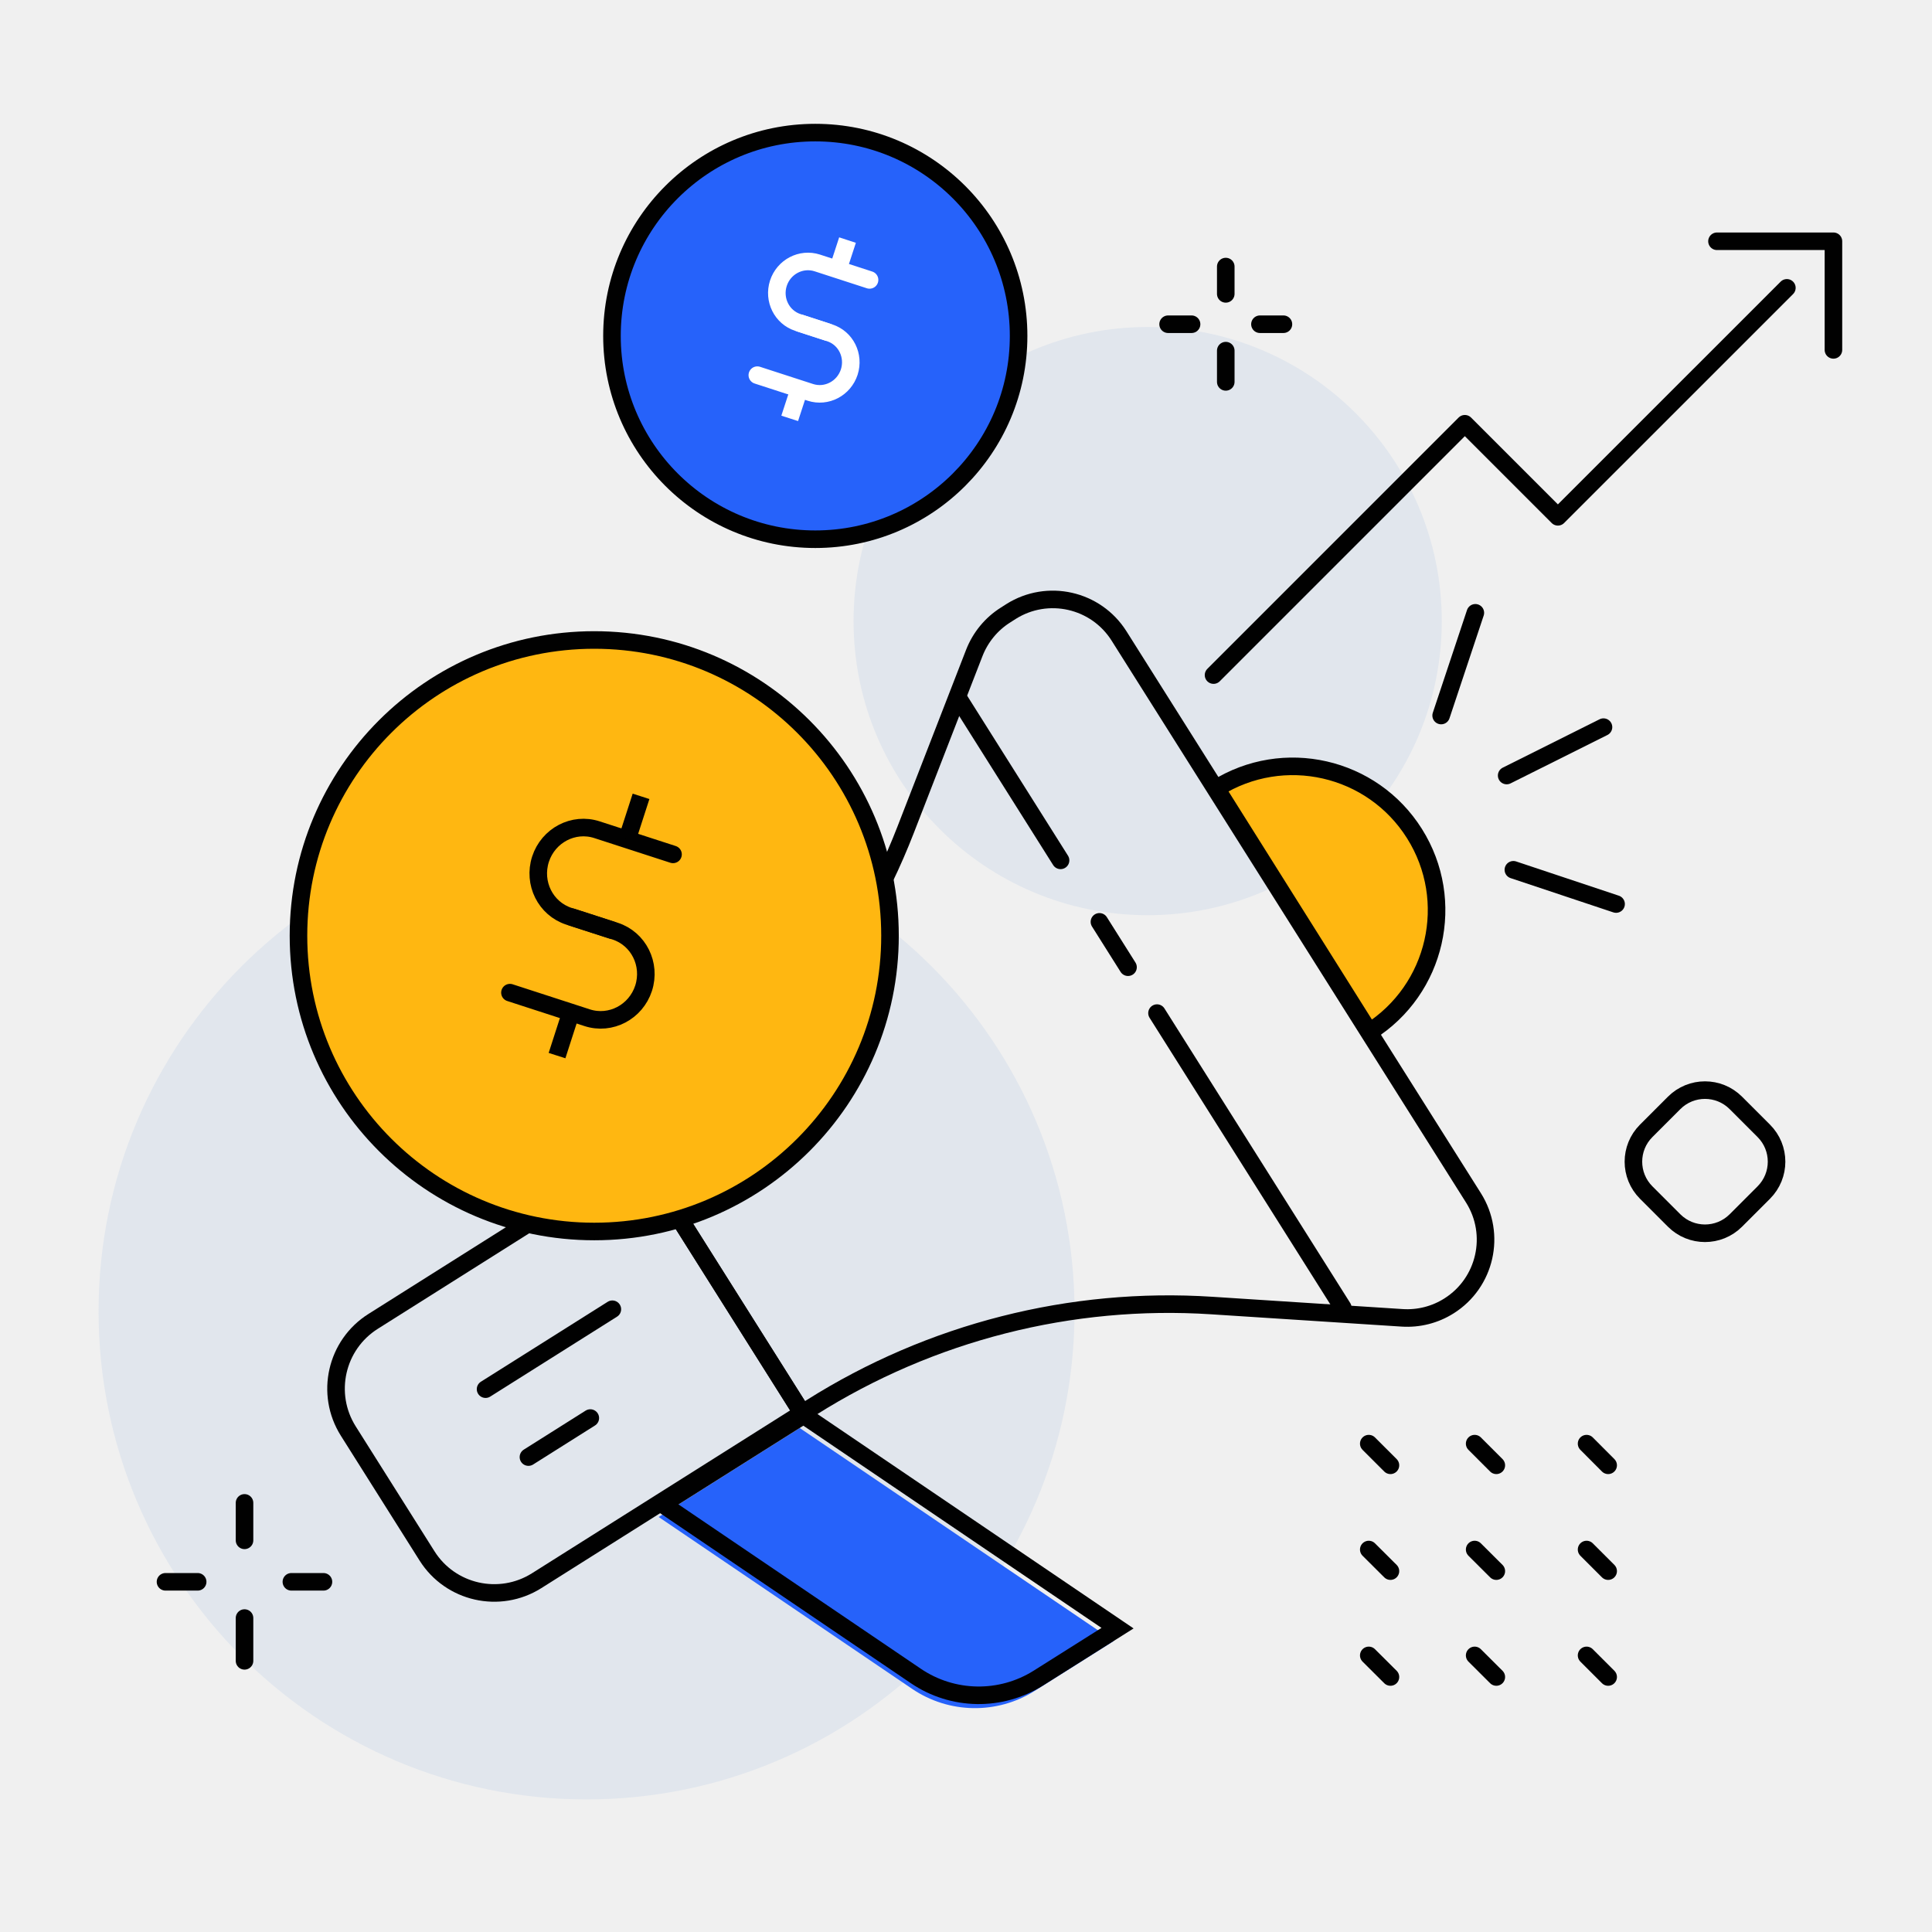
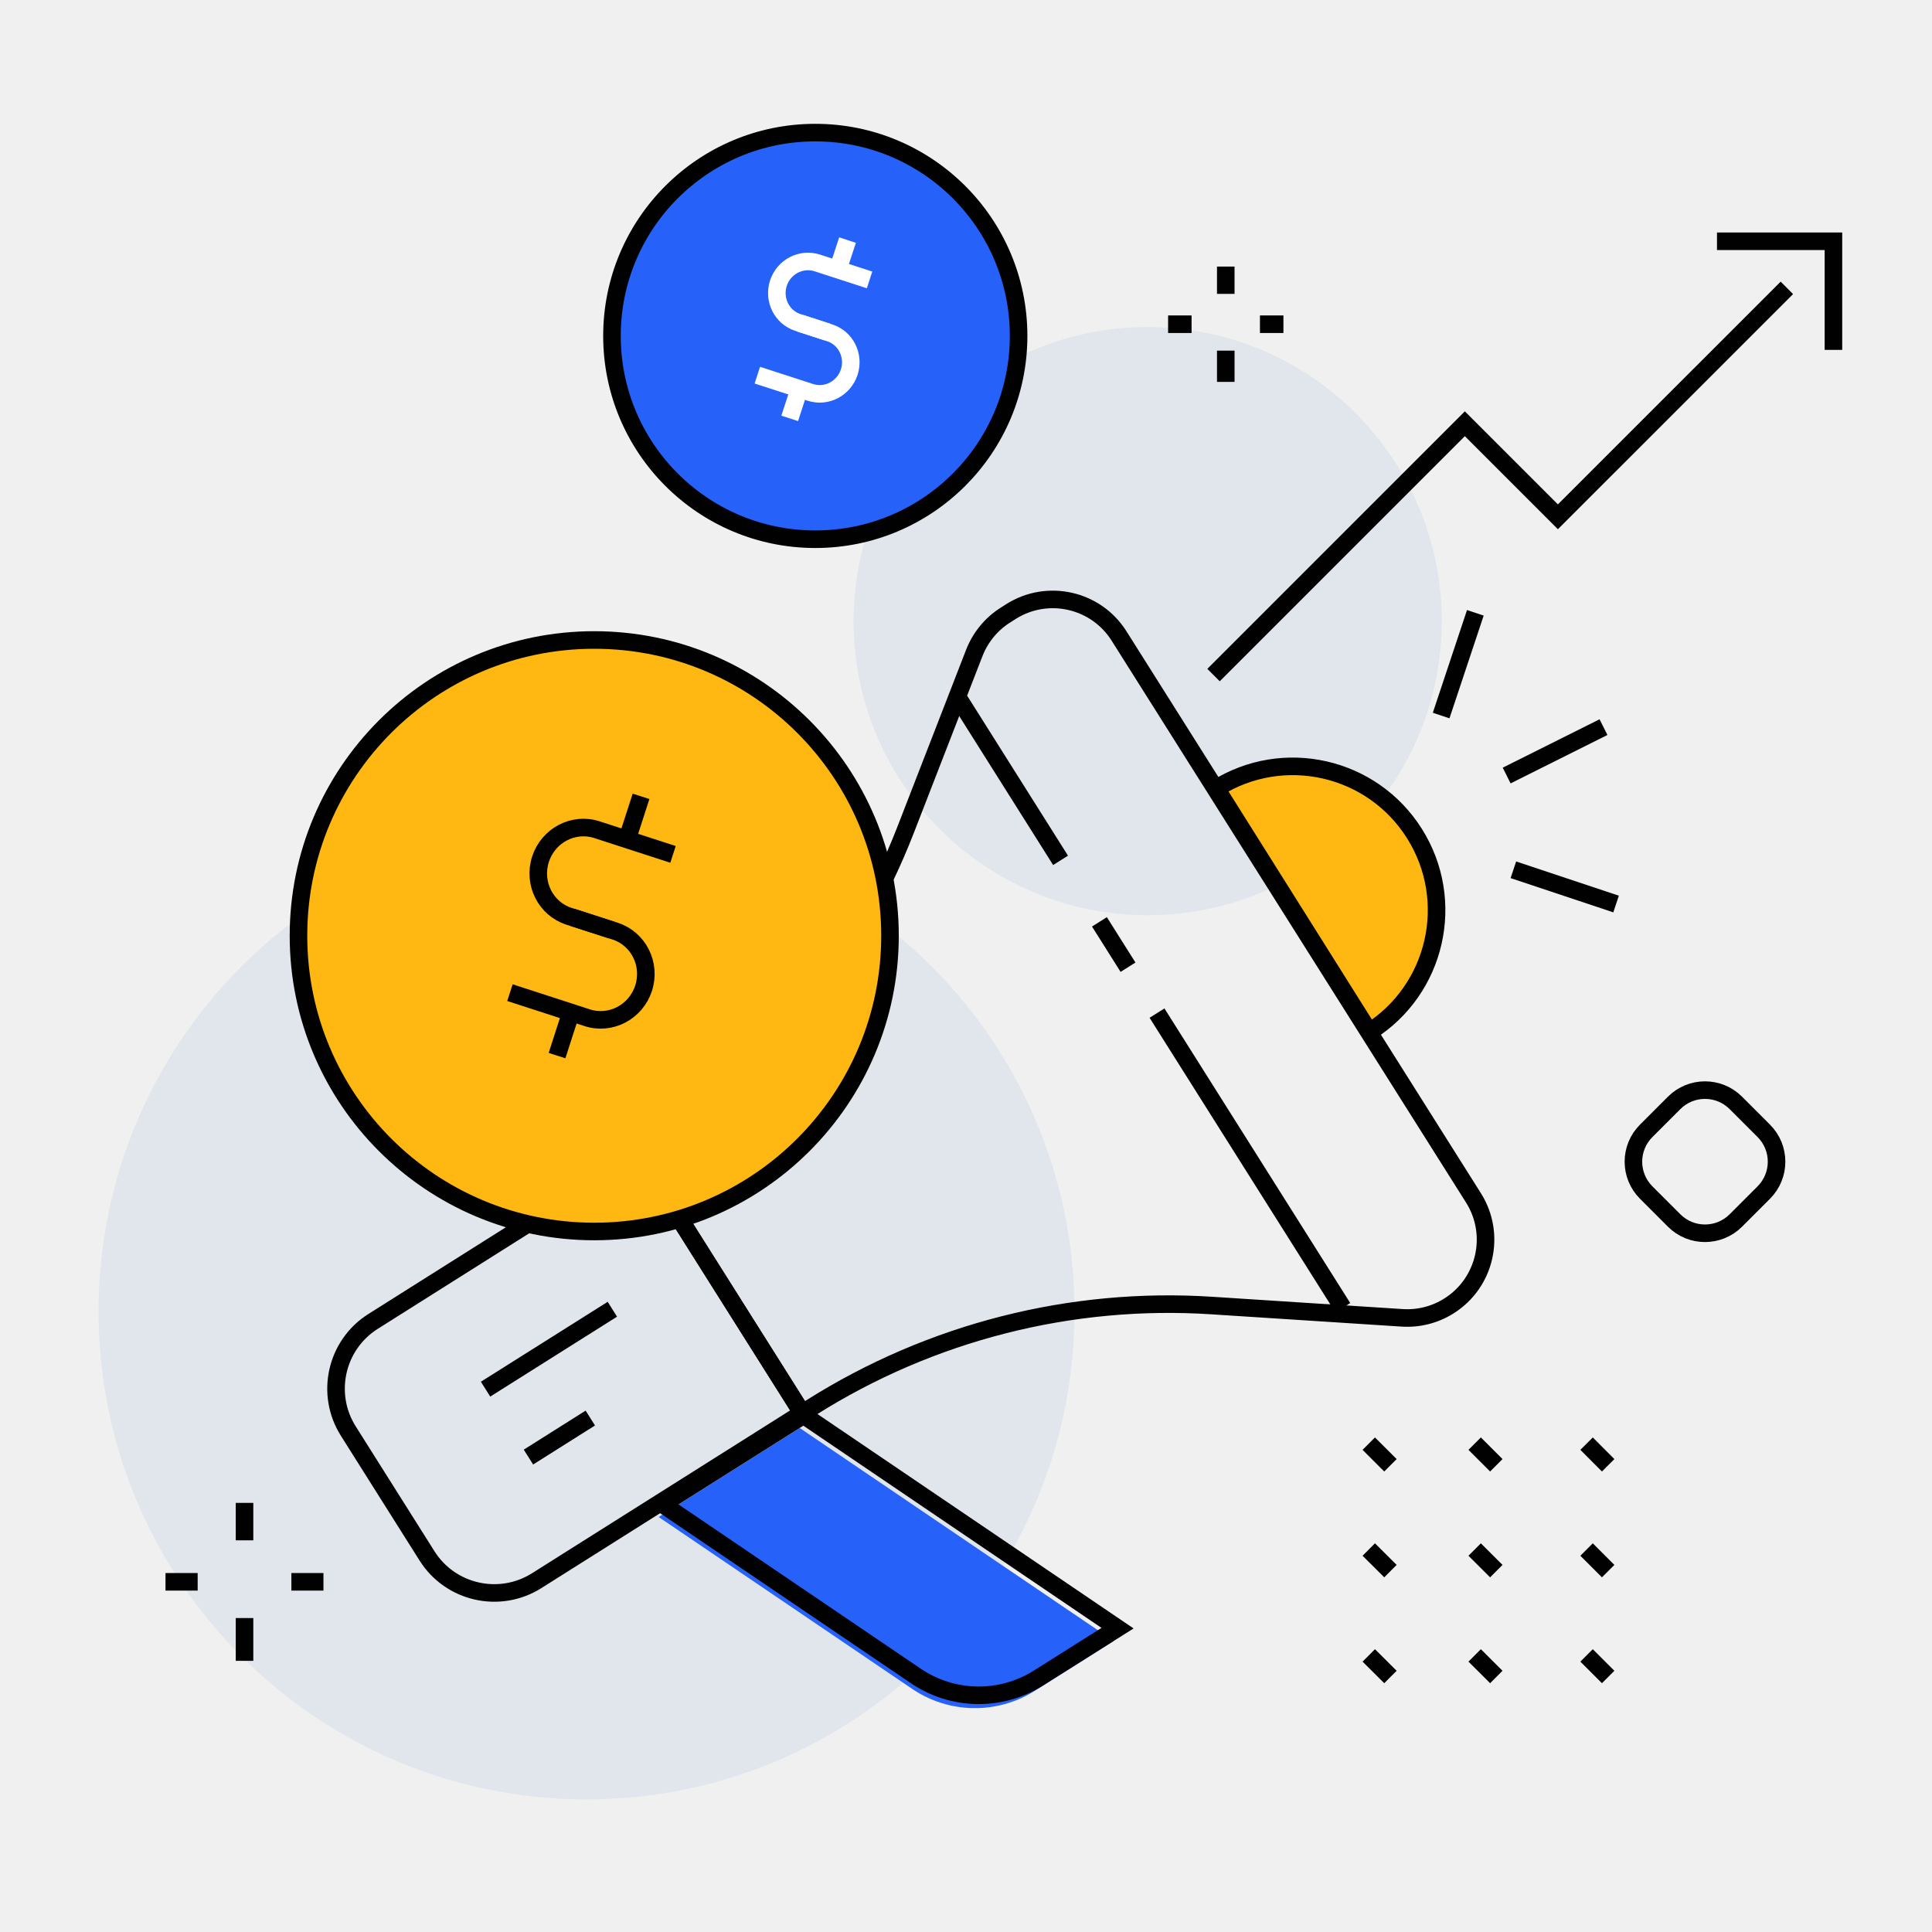
<svg xmlns="http://www.w3.org/2000/svg" width="110" height="110" viewBox="0 0 110 110" fill="none">
  <path d="M33.395 102.451C48.74 102.451 61.179 90.012 61.179 74.667C61.179 59.323 48.74 46.884 33.395 46.884C18.051 46.884 5.612 59.323 5.612 74.667C5.612 90.012 18.051 102.451 33.395 102.451Z" fill="#E1E6ED" />
  <path d="M65.343 52.108C74.591 52.108 82.088 44.611 82.088 35.363C82.088 26.115 74.591 18.618 65.343 18.618C56.095 18.618 48.598 26.115 48.598 35.363C48.598 44.611 56.095 52.108 65.343 52.108Z" fill="#E1E6ED" />
  <path d="M63.413 93.431L58.91 96.272C56.77 97.621 54.029 97.578 51.932 96.156L37.503 86.372L45.534 81.306L63.413 93.431Z" fill="#2662FA" />
-   <path d="M45.676 80.459L30.555 89.998C28.441 91.331 25.644 90.699 24.312 88.585L19.83 81.478C18.498 79.364 19.13 76.566 21.244 75.234L36.364 65.695L45.676 80.459Z" stroke="#010101" stroke-miterlimit="10" stroke-linecap="round" />
-   <path d="M36.364 65.695C43.278 61.334 48.606 54.867 51.563 47.244L55.473 37.173C55.821 36.283 56.444 35.523 57.252 35.016L57.561 34.818C59.645 33.503 62.399 34.126 63.714 36.21L83.892 68.2C85.207 70.284 84.584 73.039 82.5 74.353C81.705 74.856 80.773 75.093 79.832 75.032L68.995 74.332C60.977 73.812 52.998 75.844 46.2 80.133L45.676 80.464L36.364 65.695Z" stroke="#010101" stroke-miterlimit="10" stroke-linecap="round" />
-   <path d="M27.646 79.093L34.865 74.543" stroke="#010101" stroke-miterlimit="10" stroke-linecap="round" />
-   <path d="M30.087 82.96L33.61 80.738" stroke="#010101" stroke-miterlimit="10" stroke-linecap="round" />
-   <path d="M76.454 74.457L65.875 57.682" stroke="#010101" stroke-miterlimit="10" stroke-linecap="round" />
-   <path d="M60.384 48.985L54.639 39.871" stroke="#010101" stroke-miterlimit="10" stroke-linecap="round" />
-   <path d="M64.225 55.069L62.597 52.486" stroke="#010101" stroke-miterlimit="10" stroke-linecap="round" />
-   <path d="M63.628 92.701L59.125 95.541C56.985 96.89 54.244 96.847 52.147 95.425L37.718 85.641L45.749 80.575L63.628 92.701Z" stroke="#010101" stroke-miterlimit="10" stroke-linecap="round" />
-   <path d="M33.834 70.116C43.134 70.116 50.673 62.577 50.673 53.277C50.673 43.977 43.134 36.438 33.834 36.438C24.533 36.438 16.994 43.977 16.994 53.277C16.994 62.577 24.533 70.116 33.834 70.116Z" fill="#FFB711" stroke="#010101" stroke-miterlimit="10" />
-   <path d="M34.839 52.959L32.394 52.169C31.058 51.735 30.336 50.282 30.774 48.92C31.217 47.558 32.656 46.806 33.988 47.24L38.319 48.645" stroke="#010101" stroke-miterlimit="10" stroke-linecap="round" />
-   <path d="M32.579 52.225L35.024 53.015C36.36 53.449 37.082 54.902 36.644 56.264C36.201 57.626 34.762 58.378 33.43 57.944L29.034 56.517" stroke="#010101" stroke-miterlimit="10" stroke-linecap="round" />
-   <path d="M36.102 46.565C36.322 45.891 36.498 45.341 36.498 45.341C36.498 45.341 36.322 45.886 36.102 46.565ZM36.102 46.565C35.883 47.24 35.707 47.79 35.707 47.79C35.707 47.79 35.879 47.24 36.102 46.565Z" stroke="#010101" stroke-miterlimit="10" stroke-linecap="round" />
-   <path d="M32.11 58.876C32.33 58.201 32.506 57.651 32.506 57.651C32.506 57.651 32.33 58.197 32.11 58.876ZM32.11 58.876C31.891 59.551 31.715 60.101 31.715 60.101C31.715 60.101 31.891 59.551 32.11 58.876Z" stroke="#010101" stroke-miterlimit="10" stroke-linecap="round" />
-   <path d="M46.419 30.701C52.812 30.701 57.995 25.519 57.995 19.126C57.995 12.732 52.812 7.55 46.419 7.55C40.026 7.55 34.843 12.732 34.843 19.126C34.843 25.519 40.026 30.701 46.419 30.701Z" fill="#2662FA" stroke="#010101" stroke-miterlimit="10" />
-   <path d="M47.111 18.906L45.431 18.361C44.512 18.064 44.017 17.063 44.318 16.126C44.623 15.19 45.612 14.674 46.531 14.97L49.509 15.937" stroke="white" stroke-miterlimit="10" stroke-linecap="round" />
-   <path d="M45.56 18.404L47.24 18.95C48.16 19.247 48.654 20.248 48.353 21.184C48.048 22.121 47.06 22.637 46.14 22.34L43.119 21.36" stroke="white" stroke-miterlimit="10" stroke-linecap="round" />
-   <path d="M47.979 14.511C48.13 14.047 48.254 13.669 48.254 13.669C48.254 13.669 48.13 14.047 47.979 14.511ZM47.979 14.511C47.829 14.975 47.704 15.353 47.704 15.353C47.704 15.353 47.829 14.975 47.979 14.511Z" stroke="white" stroke-miterlimit="10" stroke-linecap="round" />
-   <path d="M45.238 22.976C45.388 22.512 45.513 22.134 45.513 22.134C45.513 22.134 45.388 22.512 45.238 22.976ZM45.238 22.976C45.087 23.44 44.963 23.818 44.963 23.818C44.963 23.818 45.083 23.44 45.238 22.976Z" stroke="white" stroke-miterlimit="10" stroke-linecap="round" />
-   <path d="M77.963 58.752L69.249 44.89C73.077 42.483 78.13 43.635 80.536 47.464C82.943 51.292 81.791 56.345 77.963 58.752Z" fill="#FFB711" stroke="#010101" stroke-miterlimit="10" />
-   <path d="M85.783 44.155L91.296 41.4" stroke="#010101" stroke-miterlimit="10" stroke-linecap="round" stroke-linejoin="round" />
-   <path d="M82.053 40.739L84 34.891" stroke="#010101" stroke-miterlimit="10" stroke-linecap="round" stroke-linejoin="round" />
-   <path d="M86.165 49.522L92.013 51.472" stroke="#010101" stroke-miterlimit="10" stroke-linecap="round" stroke-linejoin="round" />
-   <path d="M69.094 38.436L83.402 24.127L88.7 29.425L101.737 16.389" stroke="#010101" stroke-miterlimit="10" stroke-linecap="round" stroke-linejoin="round" />
-   <path d="M97.758 13.737H104.388V19.921" stroke="#010101" stroke-miterlimit="10" stroke-linecap="round" stroke-linejoin="round" />
-   <path d="M13.922 87.7V85.568" stroke="#010101" stroke-miterlimit="10" stroke-linecap="round" />
-   <path d="M9.423 90.062H11.254" stroke="#010101" stroke-miterlimit="10" stroke-linecap="round" />
-   <path d="M16.59 90.062H18.416" stroke="#010101" stroke-miterlimit="10" stroke-linecap="round" />
-   <path d="M13.922 94.561V92.125" stroke="#010101" stroke-miterlimit="10" stroke-linecap="round" />
-   <path d="M69.79 16.732V15.177" stroke="#010101" stroke-miterlimit="10" stroke-linecap="round" />
-   <path d="M66.507 18.46H67.843" stroke="#010101" stroke-miterlimit="10" stroke-linecap="round" />
-   <path d="M71.736 18.46H73.073" stroke="#010101" stroke-miterlimit="10" stroke-linecap="round" />
-   <path d="M69.79 21.743V19.964" stroke="#010101" stroke-miterlimit="10" stroke-linecap="round" />
-   <path d="M79.166 95.481L77.932 94.252" stroke="#010101" stroke-miterlimit="10" stroke-linecap="round" />
-   <path d="M79.166 89.453L77.932 88.224" stroke="#010101" stroke-miterlimit="10" stroke-linecap="round" />
-   <path d="M79.166 83.428L77.932 82.195" stroke="#010101" stroke-miterlimit="10" stroke-linecap="round" />
-   <path d="M85.194 95.481L83.961 94.252" stroke="#010101" stroke-miterlimit="10" stroke-linecap="round" />
-   <path d="M85.194 89.453L83.961 88.224" stroke="#010101" stroke-miterlimit="10" stroke-linecap="round" />
-   <path d="M85.194 83.428L83.961 82.195" stroke="#010101" stroke-miterlimit="10" stroke-linecap="round" />
-   <path d="M91.562 95.481L90.333 94.252" stroke="#010101" stroke-miterlimit="10" stroke-linecap="round" />
-   <path d="M91.562 89.453L90.333 88.224" stroke="#010101" stroke-miterlimit="10" stroke-linecap="round" />
-   <path d="M91.562 83.428L90.333 82.195" stroke="#010101" stroke-miterlimit="10" stroke-linecap="round" />
-   <path d="M95.318 69.489L93.728 67.899C92.757 66.928 92.757 65.356 93.728 64.385L95.318 62.795C96.289 61.824 97.861 61.824 98.832 62.795L100.422 64.385C101.393 65.356 101.393 66.928 100.422 67.899L98.832 69.489C97.861 70.46 96.289 70.46 95.318 69.489Z" stroke="#010101" stroke-miterlimit="10" stroke-linecap="round" />
+   <path d="M45.676 80.459L30.555 89.998C28.441 91.331 25.644 90.699 24.312 88.585L19.83 81.478C18.498 79.364 19.13 76.566 21.244 75.234L36.364 65.695L45.676 80.459Z" stroke="#010101" strokeMiterlimit="10" strokeLinecap="round" />
+   <path d="M36.364 65.695C43.278 61.334 48.606 54.867 51.563 47.244L55.473 37.173C55.821 36.283 56.444 35.523 57.252 35.016L57.561 34.818C59.645 33.503 62.399 34.126 63.714 36.21L83.892 68.2C85.207 70.284 84.584 73.039 82.5 74.353C81.705 74.856 80.773 75.093 79.832 75.032L68.995 74.332C60.977 73.812 52.998 75.844 46.2 80.133L45.676 80.464L36.364 65.695Z" stroke="#010101" strokeMiterlimit="10" strokeLinecap="round" />
+   <path d="M27.646 79.093L34.865 74.543" stroke="#010101" strokeMiterlimit="10" strokeLinecap="round" />
+   <path d="M30.087 82.96L33.61 80.738" stroke="#010101" strokeMiterlimit="10" strokeLinecap="round" />
+   <path d="M76.454 74.457L65.875 57.682" stroke="#010101" strokeMiterlimit="10" strokeLinecap="round" />
+   <path d="M60.384 48.985L54.639 39.871" stroke="#010101" strokeMiterlimit="10" strokeLinecap="round" />
+   <path d="M64.225 55.069L62.597 52.486" stroke="#010101" strokeMiterlimit="10" strokeLinecap="round" />
+   <path d="M63.628 92.701L59.125 95.541C56.985 96.89 54.244 96.847 52.147 95.425L37.718 85.641L45.749 80.575L63.628 92.701Z" stroke="#010101" strokeMiterlimit="10" strokeLinecap="round" />
+   <path d="M33.834 70.116C43.134 70.116 50.673 62.577 50.673 53.277C50.673 43.977 43.134 36.438 33.834 36.438C24.533 36.438 16.994 43.977 16.994 53.277C16.994 62.577 24.533 70.116 33.834 70.116Z" fill="#FFB711" stroke="#010101" strokeMiterlimit="10" />
+   <path d="M34.839 52.959L32.394 52.169C31.058 51.735 30.336 50.282 30.774 48.92C31.217 47.558 32.656 46.806 33.988 47.24L38.319 48.645" stroke="#010101" strokeMiterlimit="10" strokeLinecap="round" />
+   <path d="M32.579 52.225L35.024 53.015C36.36 53.449 37.082 54.902 36.644 56.264C36.201 57.626 34.762 58.378 33.43 57.944L29.034 56.517" stroke="#010101" strokeMiterlimit="10" strokeLinecap="round" />
+   <path d="M36.102 46.565C36.322 45.891 36.498 45.341 36.498 45.341C36.498 45.341 36.322 45.886 36.102 46.565ZM36.102 46.565C35.883 47.24 35.707 47.79 35.707 47.79C35.707 47.79 35.879 47.24 36.102 46.565Z" stroke="#010101" strokeMiterlimit="10" strokeLinecap="round" />
+   <path d="M32.11 58.876C32.33 58.201 32.506 57.651 32.506 57.651C32.506 57.651 32.33 58.197 32.11 58.876ZM32.11 58.876C31.891 59.551 31.715 60.101 31.715 60.101C31.715 60.101 31.891 59.551 32.11 58.876Z" stroke="#010101" strokeMiterlimit="10" strokeLinecap="round" />
+   <path d="M46.419 30.701C52.812 30.701 57.995 25.519 57.995 19.126C57.995 12.732 52.812 7.55 46.419 7.55C40.026 7.55 34.843 12.732 34.843 19.126C34.843 25.519 40.026 30.701 46.419 30.701Z" fill="#2662FA" stroke="#010101" strokeMiterlimit="10" />
+   <path d="M47.111 18.906L45.431 18.361C44.512 18.064 44.017 17.063 44.318 16.126C44.623 15.19 45.612 14.674 46.531 14.97L49.509 15.937" stroke="white" strokeMiterlimit="10" strokeLinecap="round" />
+   <path d="M45.56 18.404L47.24 18.95C48.16 19.247 48.654 20.248 48.353 21.184C48.048 22.121 47.06 22.637 46.14 22.34L43.119 21.36" stroke="white" strokeMiterlimit="10" strokeLinecap="round" />
+   <path d="M47.979 14.511C48.13 14.047 48.254 13.669 48.254 13.669C48.254 13.669 48.13 14.047 47.979 14.511ZM47.979 14.511C47.829 14.975 47.704 15.353 47.704 15.353C47.704 15.353 47.829 14.975 47.979 14.511Z" stroke="white" strokeMiterlimit="10" strokeLinecap="round" />
+   <path d="M45.238 22.976C45.388 22.512 45.513 22.134 45.513 22.134C45.513 22.134 45.388 22.512 45.238 22.976ZM45.238 22.976C45.087 23.44 44.963 23.818 44.963 23.818C44.963 23.818 45.083 23.44 45.238 22.976Z" stroke="white" strokeMiterlimit="10" strokeLinecap="round" />
+   <path d="M77.963 58.752L69.249 44.89C73.077 42.483 78.13 43.635 80.536 47.464C82.943 51.292 81.791 56.345 77.963 58.752Z" fill="#FFB711" stroke="#010101" strokeMiterlimit="10" />
+   <path d="M85.783 44.155L91.296 41.4" stroke="#010101" strokeMiterlimit="10" strokeLinecap="round" strokeLinejoin="round" />
+   <path d="M82.053 40.739L84 34.891" stroke="#010101" strokeMiterlimit="10" strokeLinecap="round" strokeLinejoin="round" />
+   <path d="M86.165 49.522L92.013 51.472" stroke="#010101" strokeMiterlimit="10" strokeLinecap="round" strokeLinejoin="round" />
+   <path d="M69.094 38.436L83.402 24.127L88.7 29.425L101.737 16.389" stroke="#010101" strokeMiterlimit="10" strokeLinecap="round" strokeLinejoin="round" />
+   <path d="M97.758 13.737H104.388V19.921" stroke="#010101" strokeMiterlimit="10" strokeLinecap="round" strokeLinejoin="round" />
+   <path d="M13.922 87.7V85.568" stroke="#010101" strokeMiterlimit="10" strokeLinecap="round" />
+   <path d="M9.423 90.062H11.254" stroke="#010101" strokeMiterlimit="10" strokeLinecap="round" />
+   <path d="M16.59 90.062H18.416" stroke="#010101" strokeMiterlimit="10" strokeLinecap="round" />
+   <path d="M13.922 94.561V92.125" stroke="#010101" strokeMiterlimit="10" strokeLinecap="round" />
+   <path d="M69.79 16.732V15.177" stroke="#010101" strokeMiterlimit="10" strokeLinecap="round" />
+   <path d="M66.507 18.46H67.843" stroke="#010101" strokeMiterlimit="10" strokeLinecap="round" />
+   <path d="M71.736 18.46H73.073" stroke="#010101" strokeMiterlimit="10" strokeLinecap="round" />
+   <path d="M69.79 21.743V19.964" stroke="#010101" strokeMiterlimit="10" strokeLinecap="round" />
+   <path d="M79.166 95.481L77.932 94.252" stroke="#010101" strokeMiterlimit="10" strokeLinecap="round" />
+   <path d="M79.166 89.453L77.932 88.224" stroke="#010101" strokeMiterlimit="10" strokeLinecap="round" />
+   <path d="M79.166 83.428L77.932 82.195" stroke="#010101" strokeMiterlimit="10" strokeLinecap="round" />
+   <path d="M85.194 95.481L83.961 94.252" stroke="#010101" strokeMiterlimit="10" strokeLinecap="round" />
+   <path d="M85.194 89.453L83.961 88.224" stroke="#010101" strokeMiterlimit="10" strokeLinecap="round" />
+   <path d="M85.194 83.428L83.961 82.195" stroke="#010101" strokeMiterlimit="10" strokeLinecap="round" />
+   <path d="M91.562 95.481L90.333 94.252" stroke="#010101" strokeMiterlimit="10" strokeLinecap="round" />
+   <path d="M91.562 89.453L90.333 88.224" stroke="#010101" strokeMiterlimit="10" strokeLinecap="round" />
+   <path d="M91.562 83.428L90.333 82.195" stroke="#010101" strokeMiterlimit="10" strokeLinecap="round" />
+   <path d="M95.318 69.489L93.728 67.899C92.757 66.928 92.757 65.356 93.728 64.385L95.318 62.795C96.289 61.824 97.861 61.824 98.832 62.795L100.422 64.385C101.393 65.356 101.393 66.928 100.422 67.899L98.832 69.489C97.861 70.46 96.289 70.46 95.318 69.489Z" stroke="#010101" strokeMiterlimit="10" strokeLinecap="round" />
</svg>
